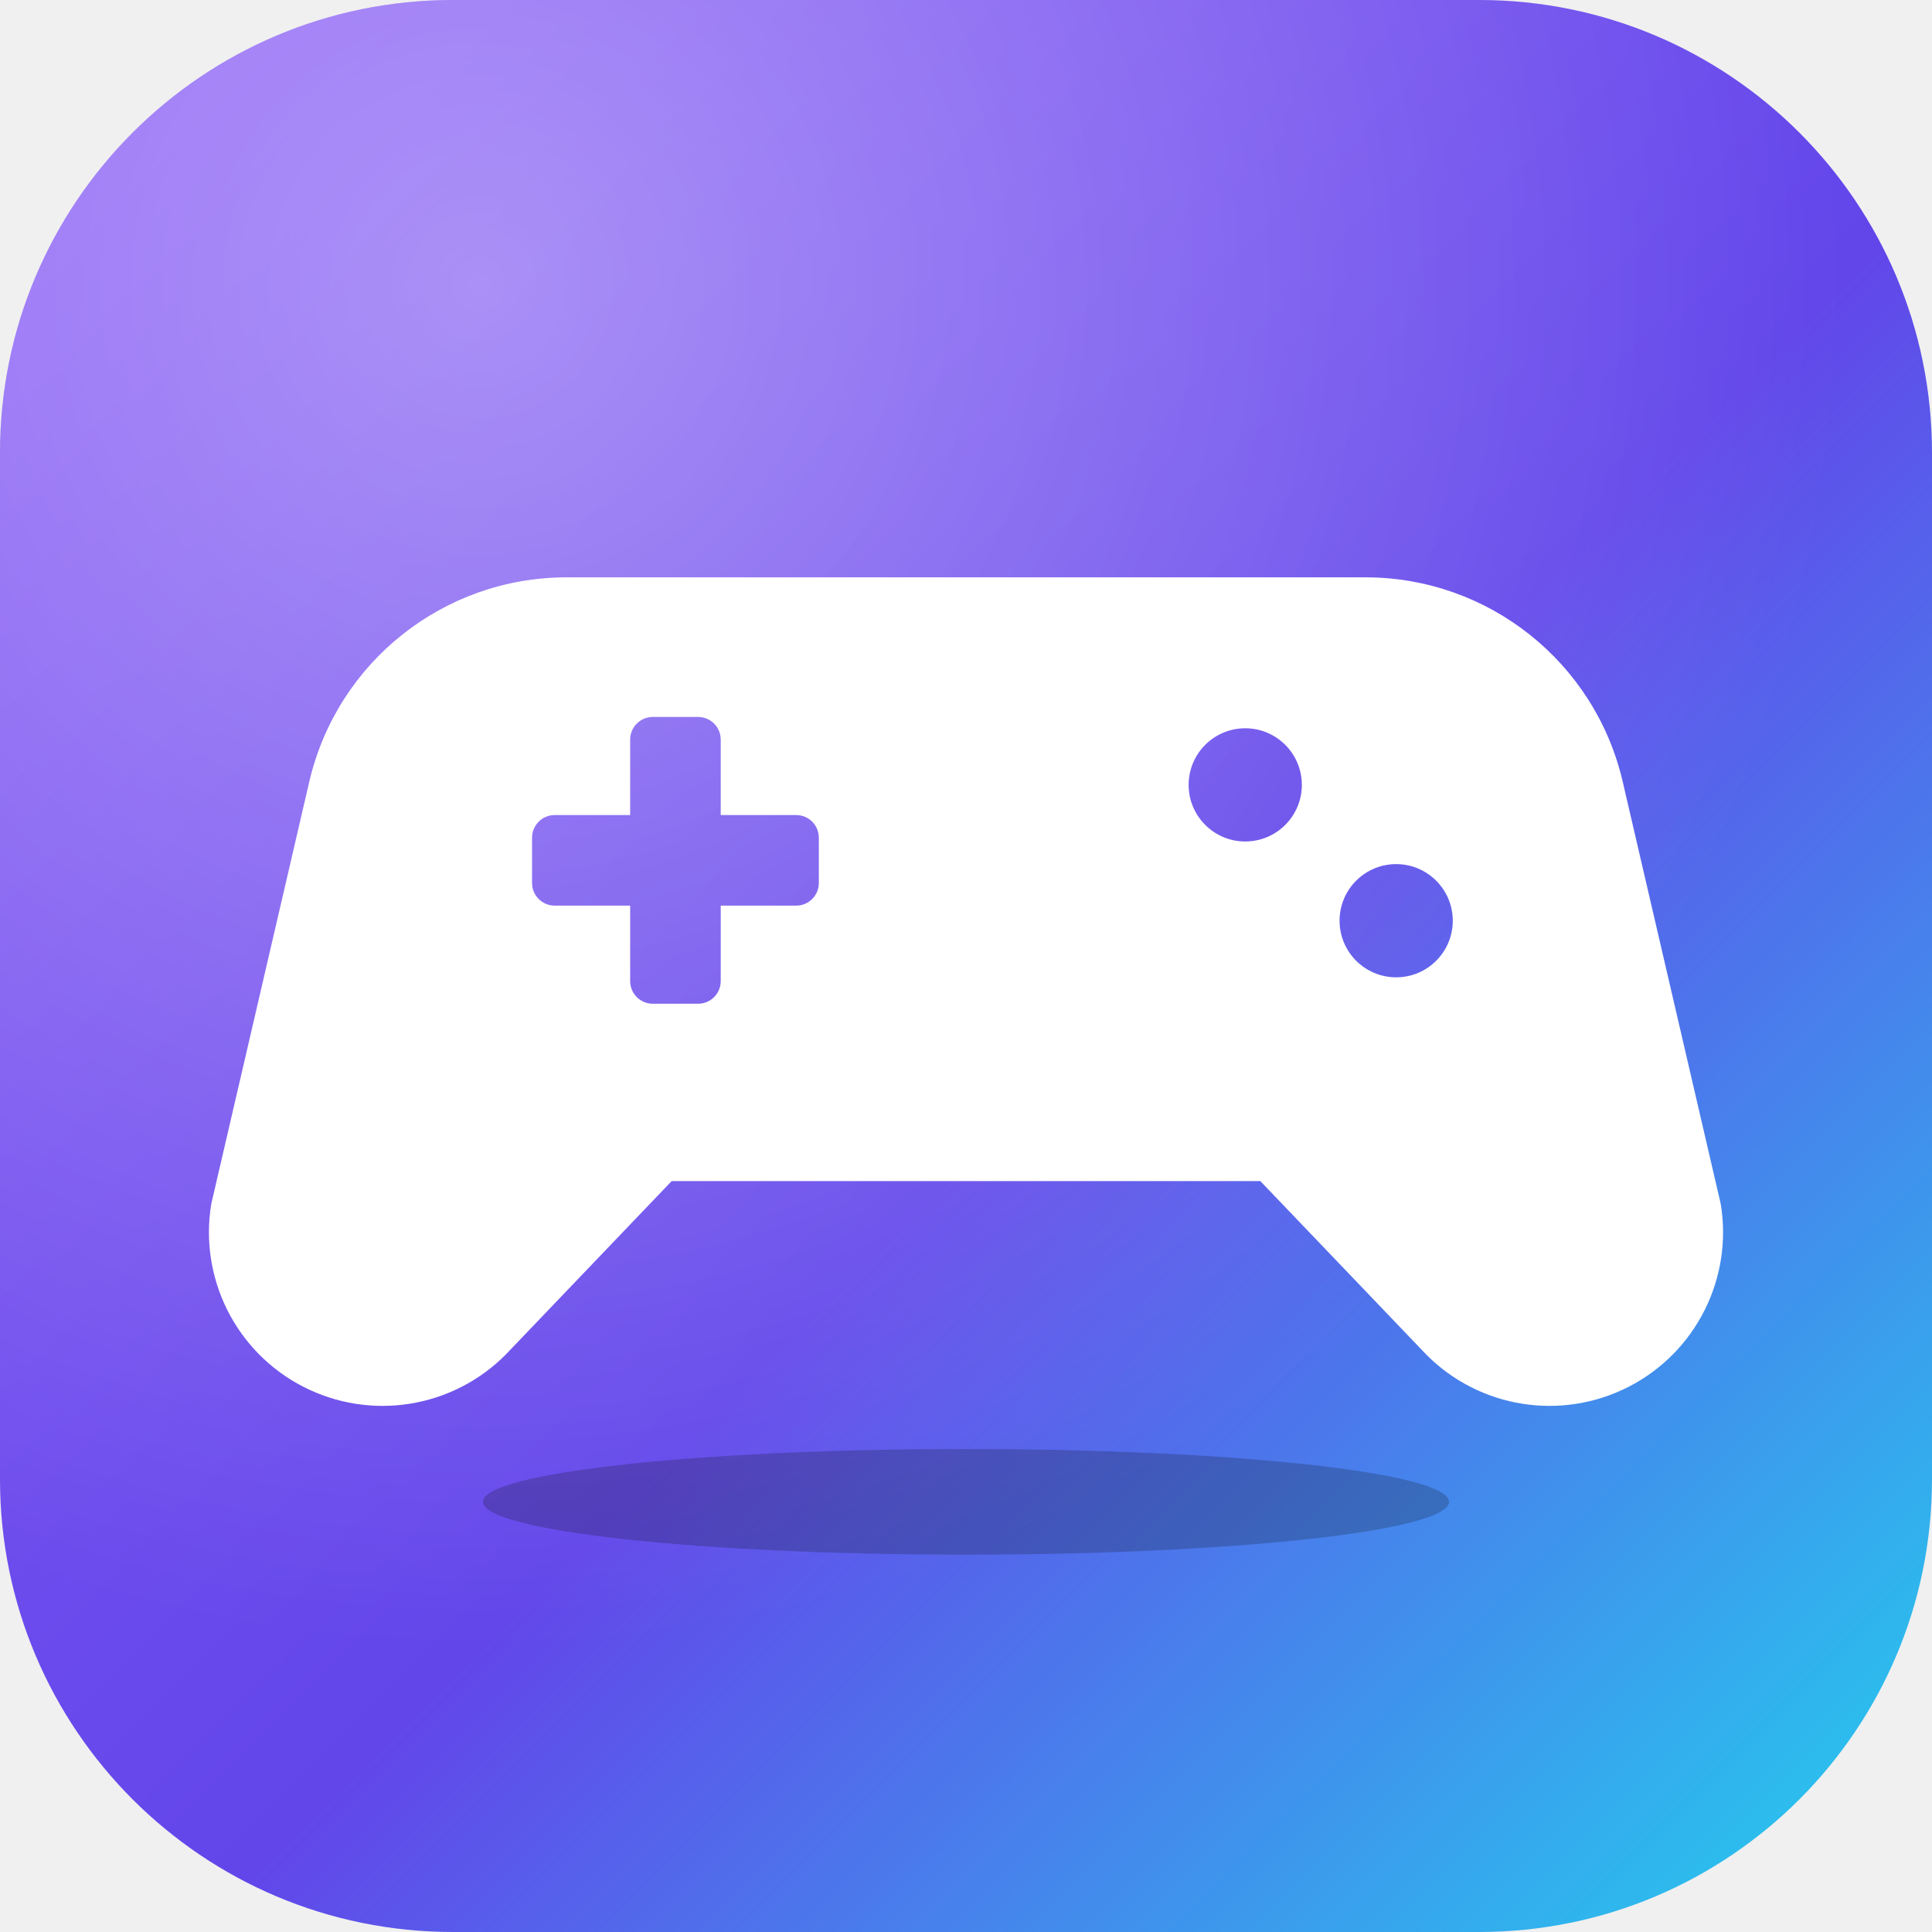
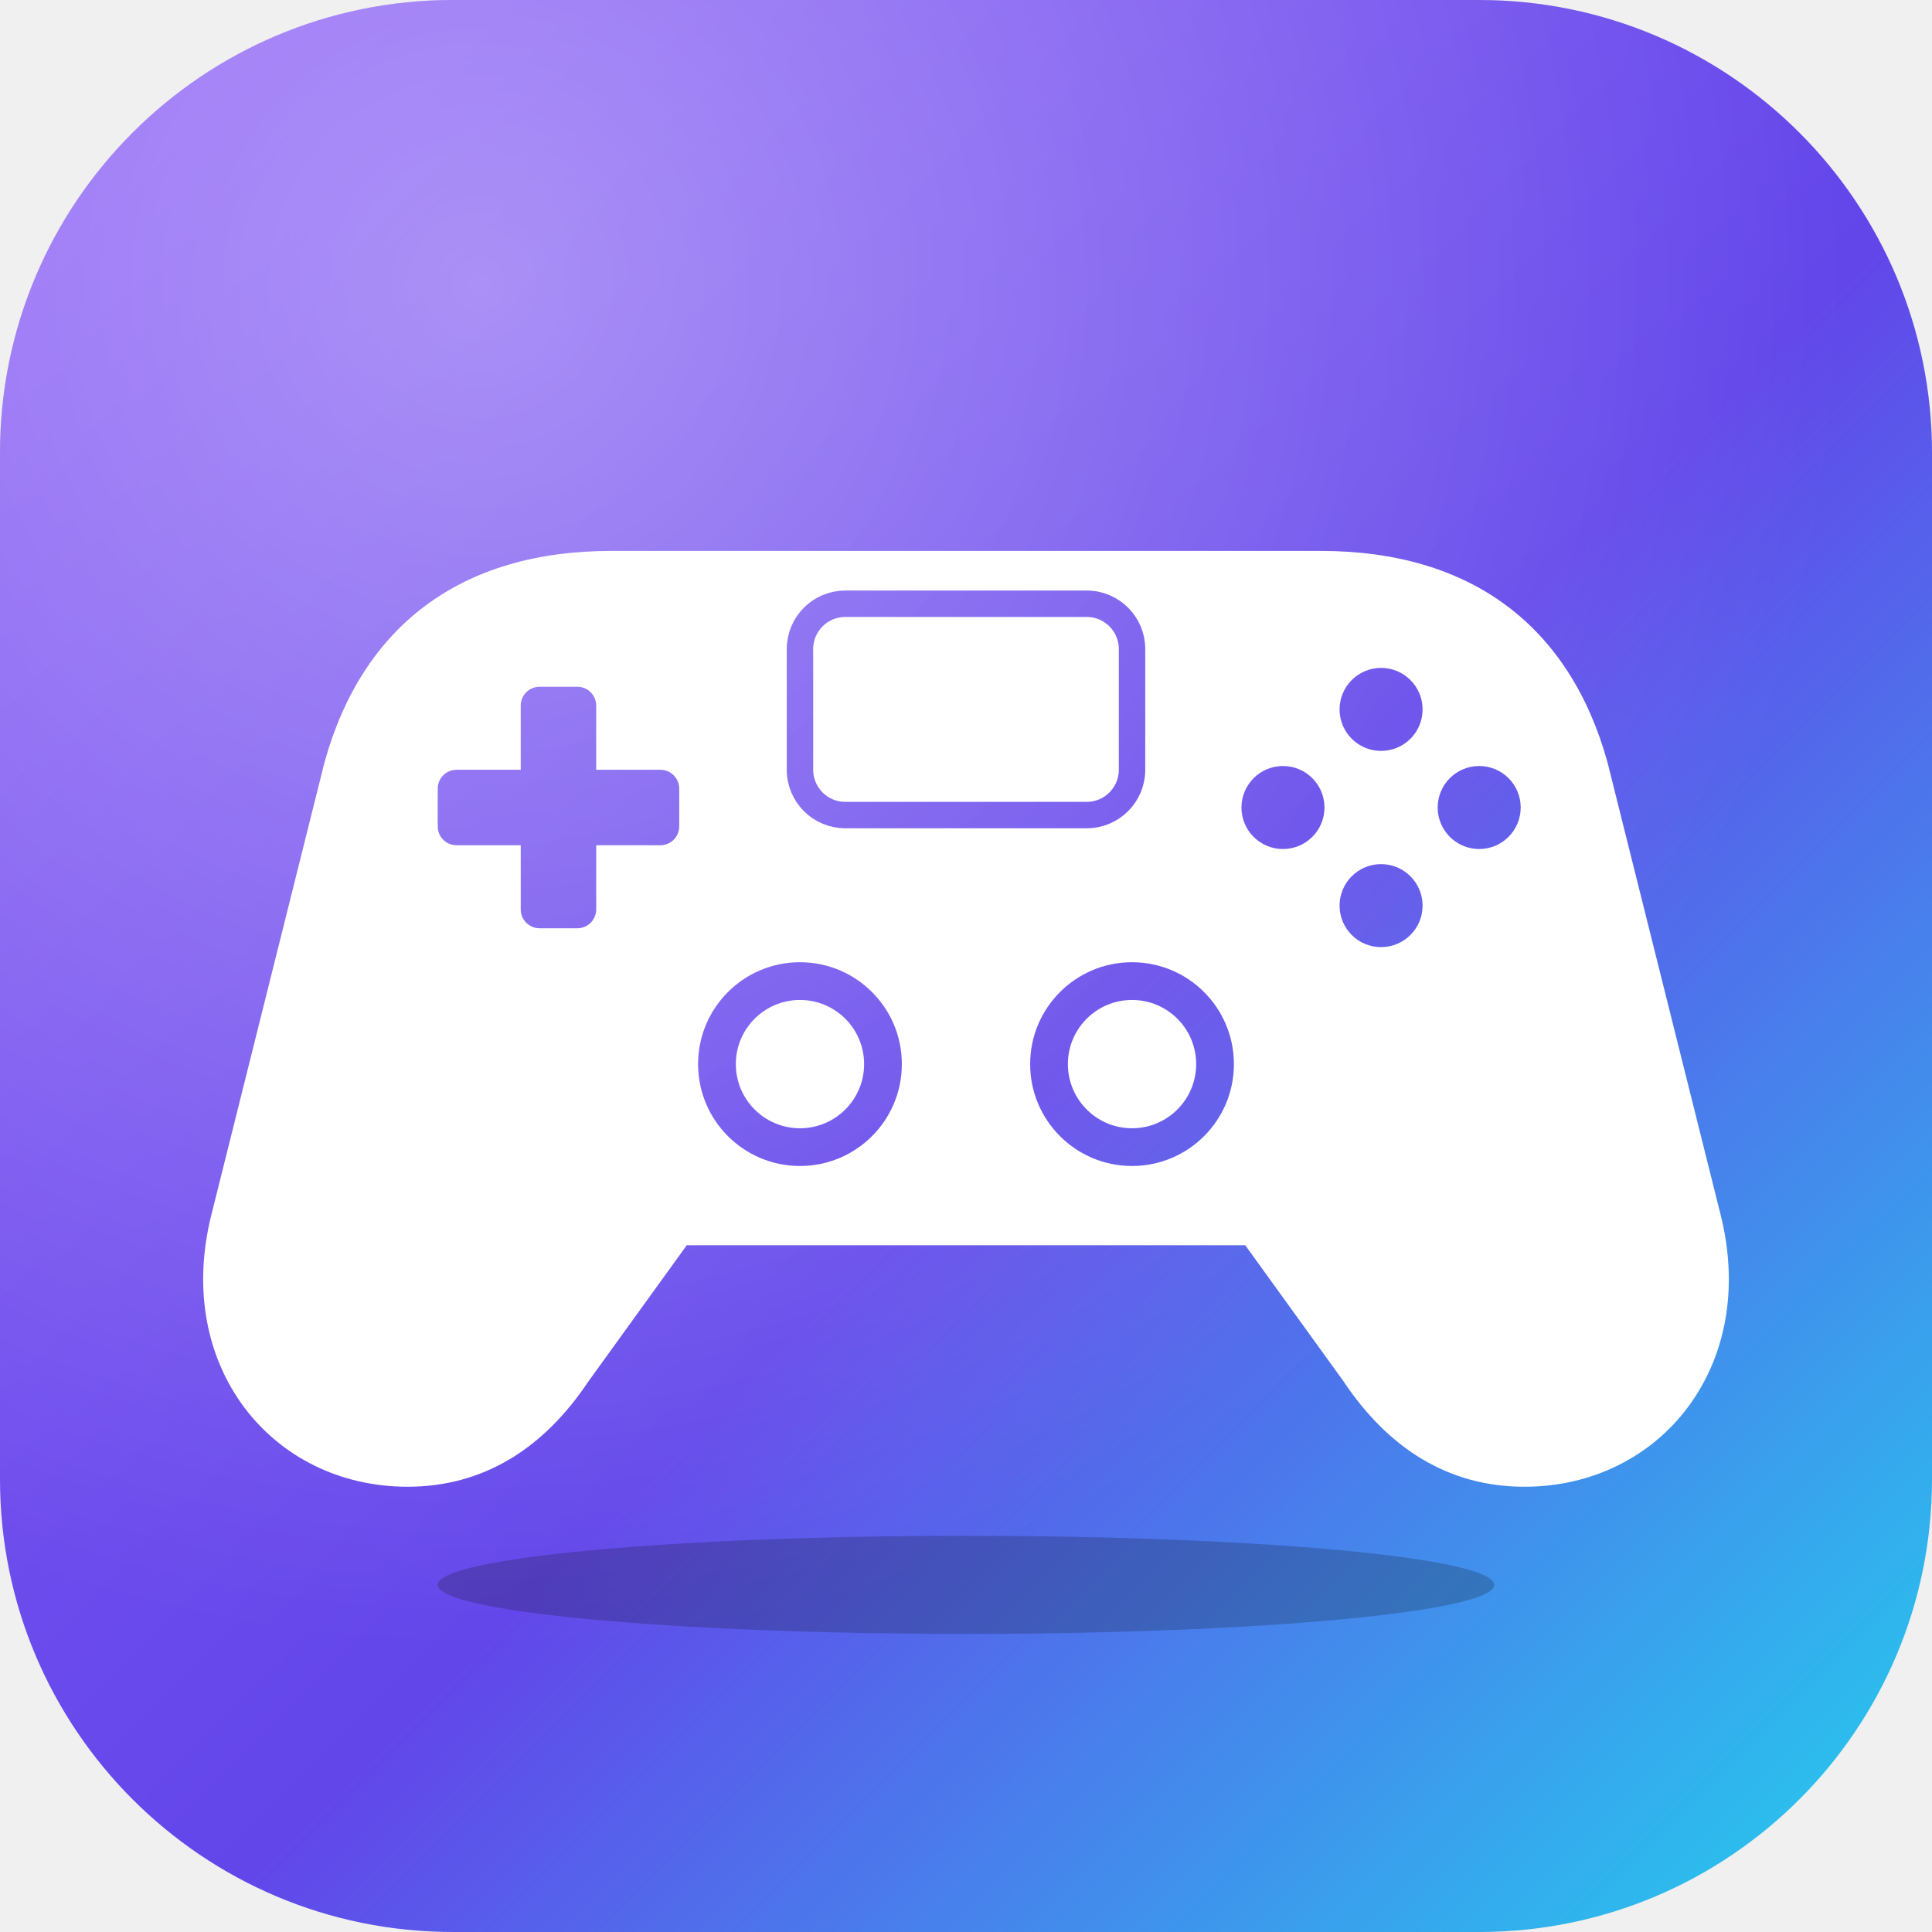
<svg xmlns="http://www.w3.org/2000/svg" viewBox="0 0 512 512">
  <defs>
    <linearGradient id="bg" x1="0" y1="0" x2="1" y2="1">
      <stop offset="0" stop-color="#8b5cf6" />
      <stop offset=".55" stop-color="#6246ea" />
      <stop offset="1" stop-color="#22d3ee" />
    </linearGradient>
    <radialGradient id="shine" cx=".25" cy=".15" r=".7">
      <stop offset="0" stop-color="#ffffff" stop-opacity=".35" />
      <stop offset="1" stop-color="#ffffff" stop-opacity="0" />
    </radialGradient>
    <mask id="pad">
      <rect width="512" height="512" fill="#000" />
-       <path fill="#fff" d="M150 153h212a70 70 0 0 1 68 54l26 112a46 46 0 0 1-78 40l-44-46H178l-44 46a46 46 0 0 1-78-40l26-112a70 70 0 0 1 68-54z" />
-       <rect x="167" y="190" width="24" height="76" rx="6" fill="#000" />
-       <rect x="141" y="216" width="76" height="24" rx="6" fill="#000" />
-       <circle cx="330" cy="208" r="15" fill="#000" />
-       <circle cx="370" cy="244" r="15" fill="#000" />
+       <path fill="#fff" d="M162 146H350C390 146 416 166 426 202L456 322C466 362 440 394 404 394C384 394 368 384 356 366L330 330H182L156 366C144 384 128 394 108 394C72 394 46 362 56 322L86 202C96 166 122 146 162 146Z" />
+       <rect x="212" y="160" width="88" height="56" rx="12" fill="none" stroke="#000" stroke-width="7" />
+       <rect x="138" y="182" width="20" height="64" rx="5" fill="#000" />
+       <rect x="116" y="204" width="64" height="20" rx="5" fill="#000" />
+       <circle cx="366" cy="188" r="11" fill="#000" />
+       <circle cx="392" cy="214" r="11" fill="#000" />
+       <circle cx="366" cy="240" r="11" fill="#000" />
+       <circle cx="340" cy="214" r="11" fill="#000" />
+       <circle cx="212" cy="282" r="27" fill="#000" />
+       <circle cx="212" cy="282" r="17" fill="#fff" />
+       <circle cx="300" cy="282" r="27" fill="#000" />
+       <circle cx="300" cy="282" r="17" fill="#fff" />
    </mask>
  </defs>
  <rect width="512" height="512" rx="120" fill="url(#bg)" />
  <rect width="512" height="512" rx="120" fill="url(#shine)" />
  <rect width="512" height="512" fill="#ffffff" mask="url(#pad)" />
-   <ellipse cx="256" cy="398" rx="128" ry="14" fill="#0b0d12" opacity=".22" />
+   <ellipse cx="256" cy="420" rx="140" ry="13" fill="#0b0d12" opacity=".22" />
</svg>
